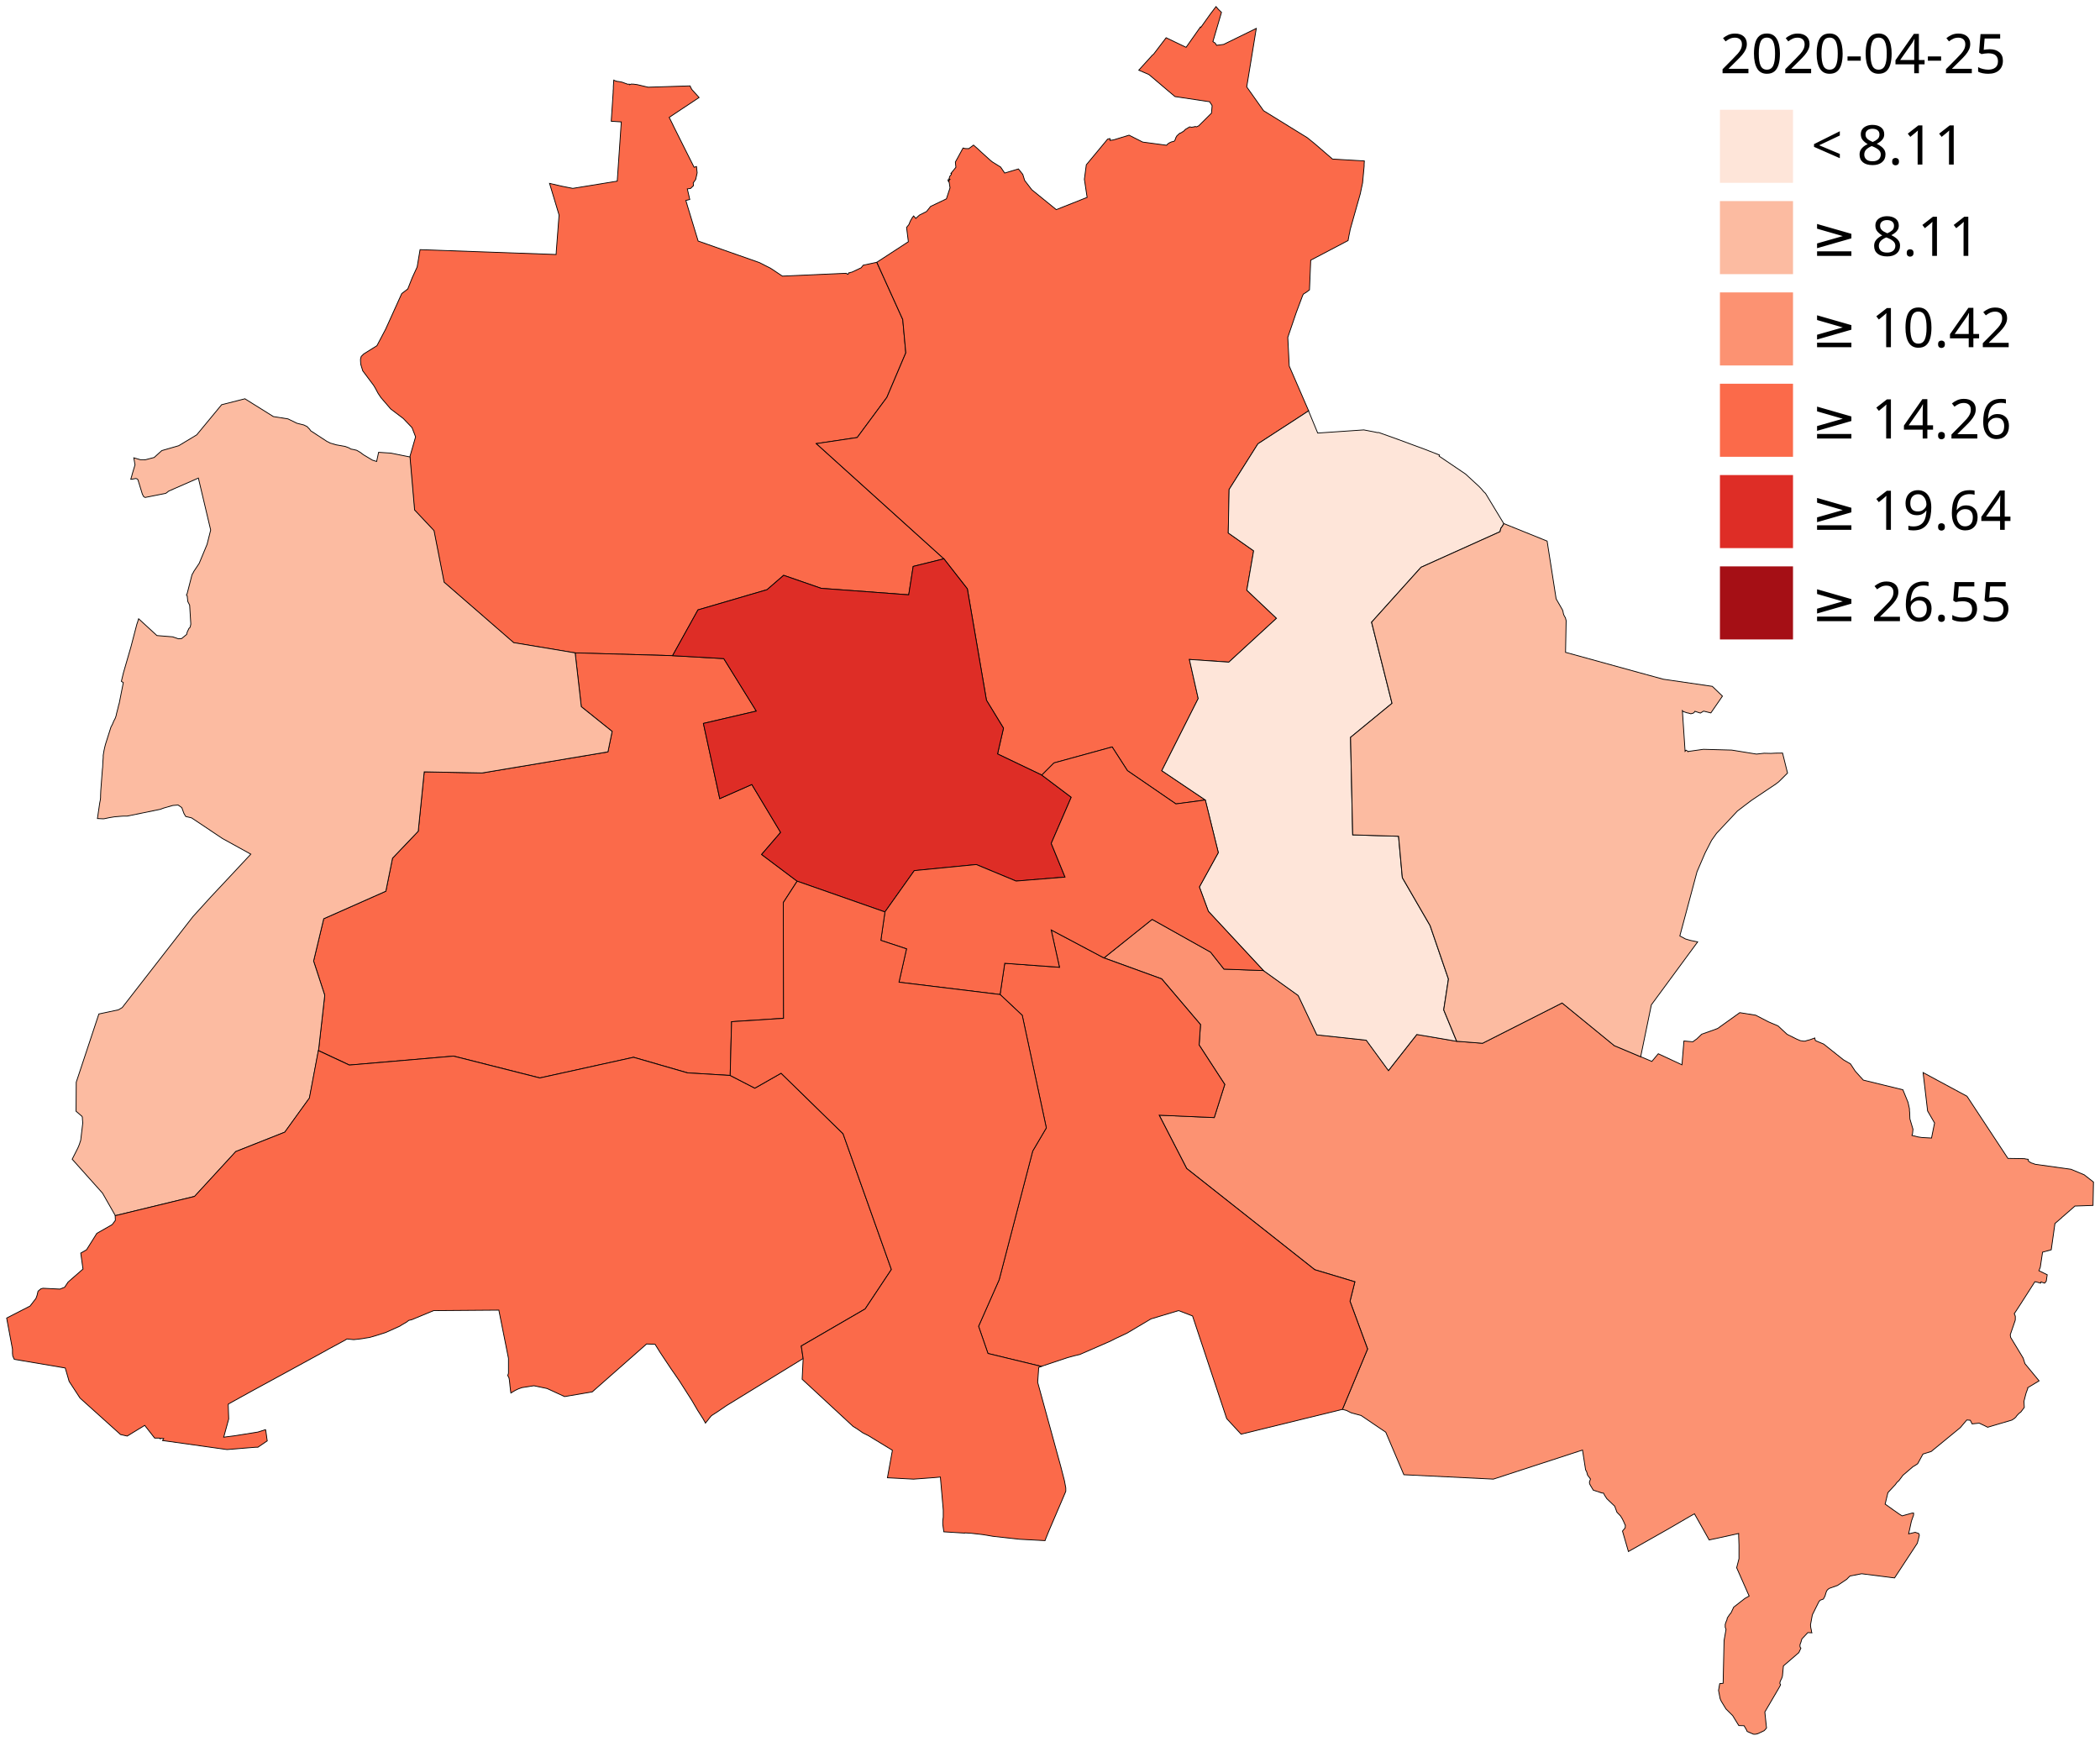
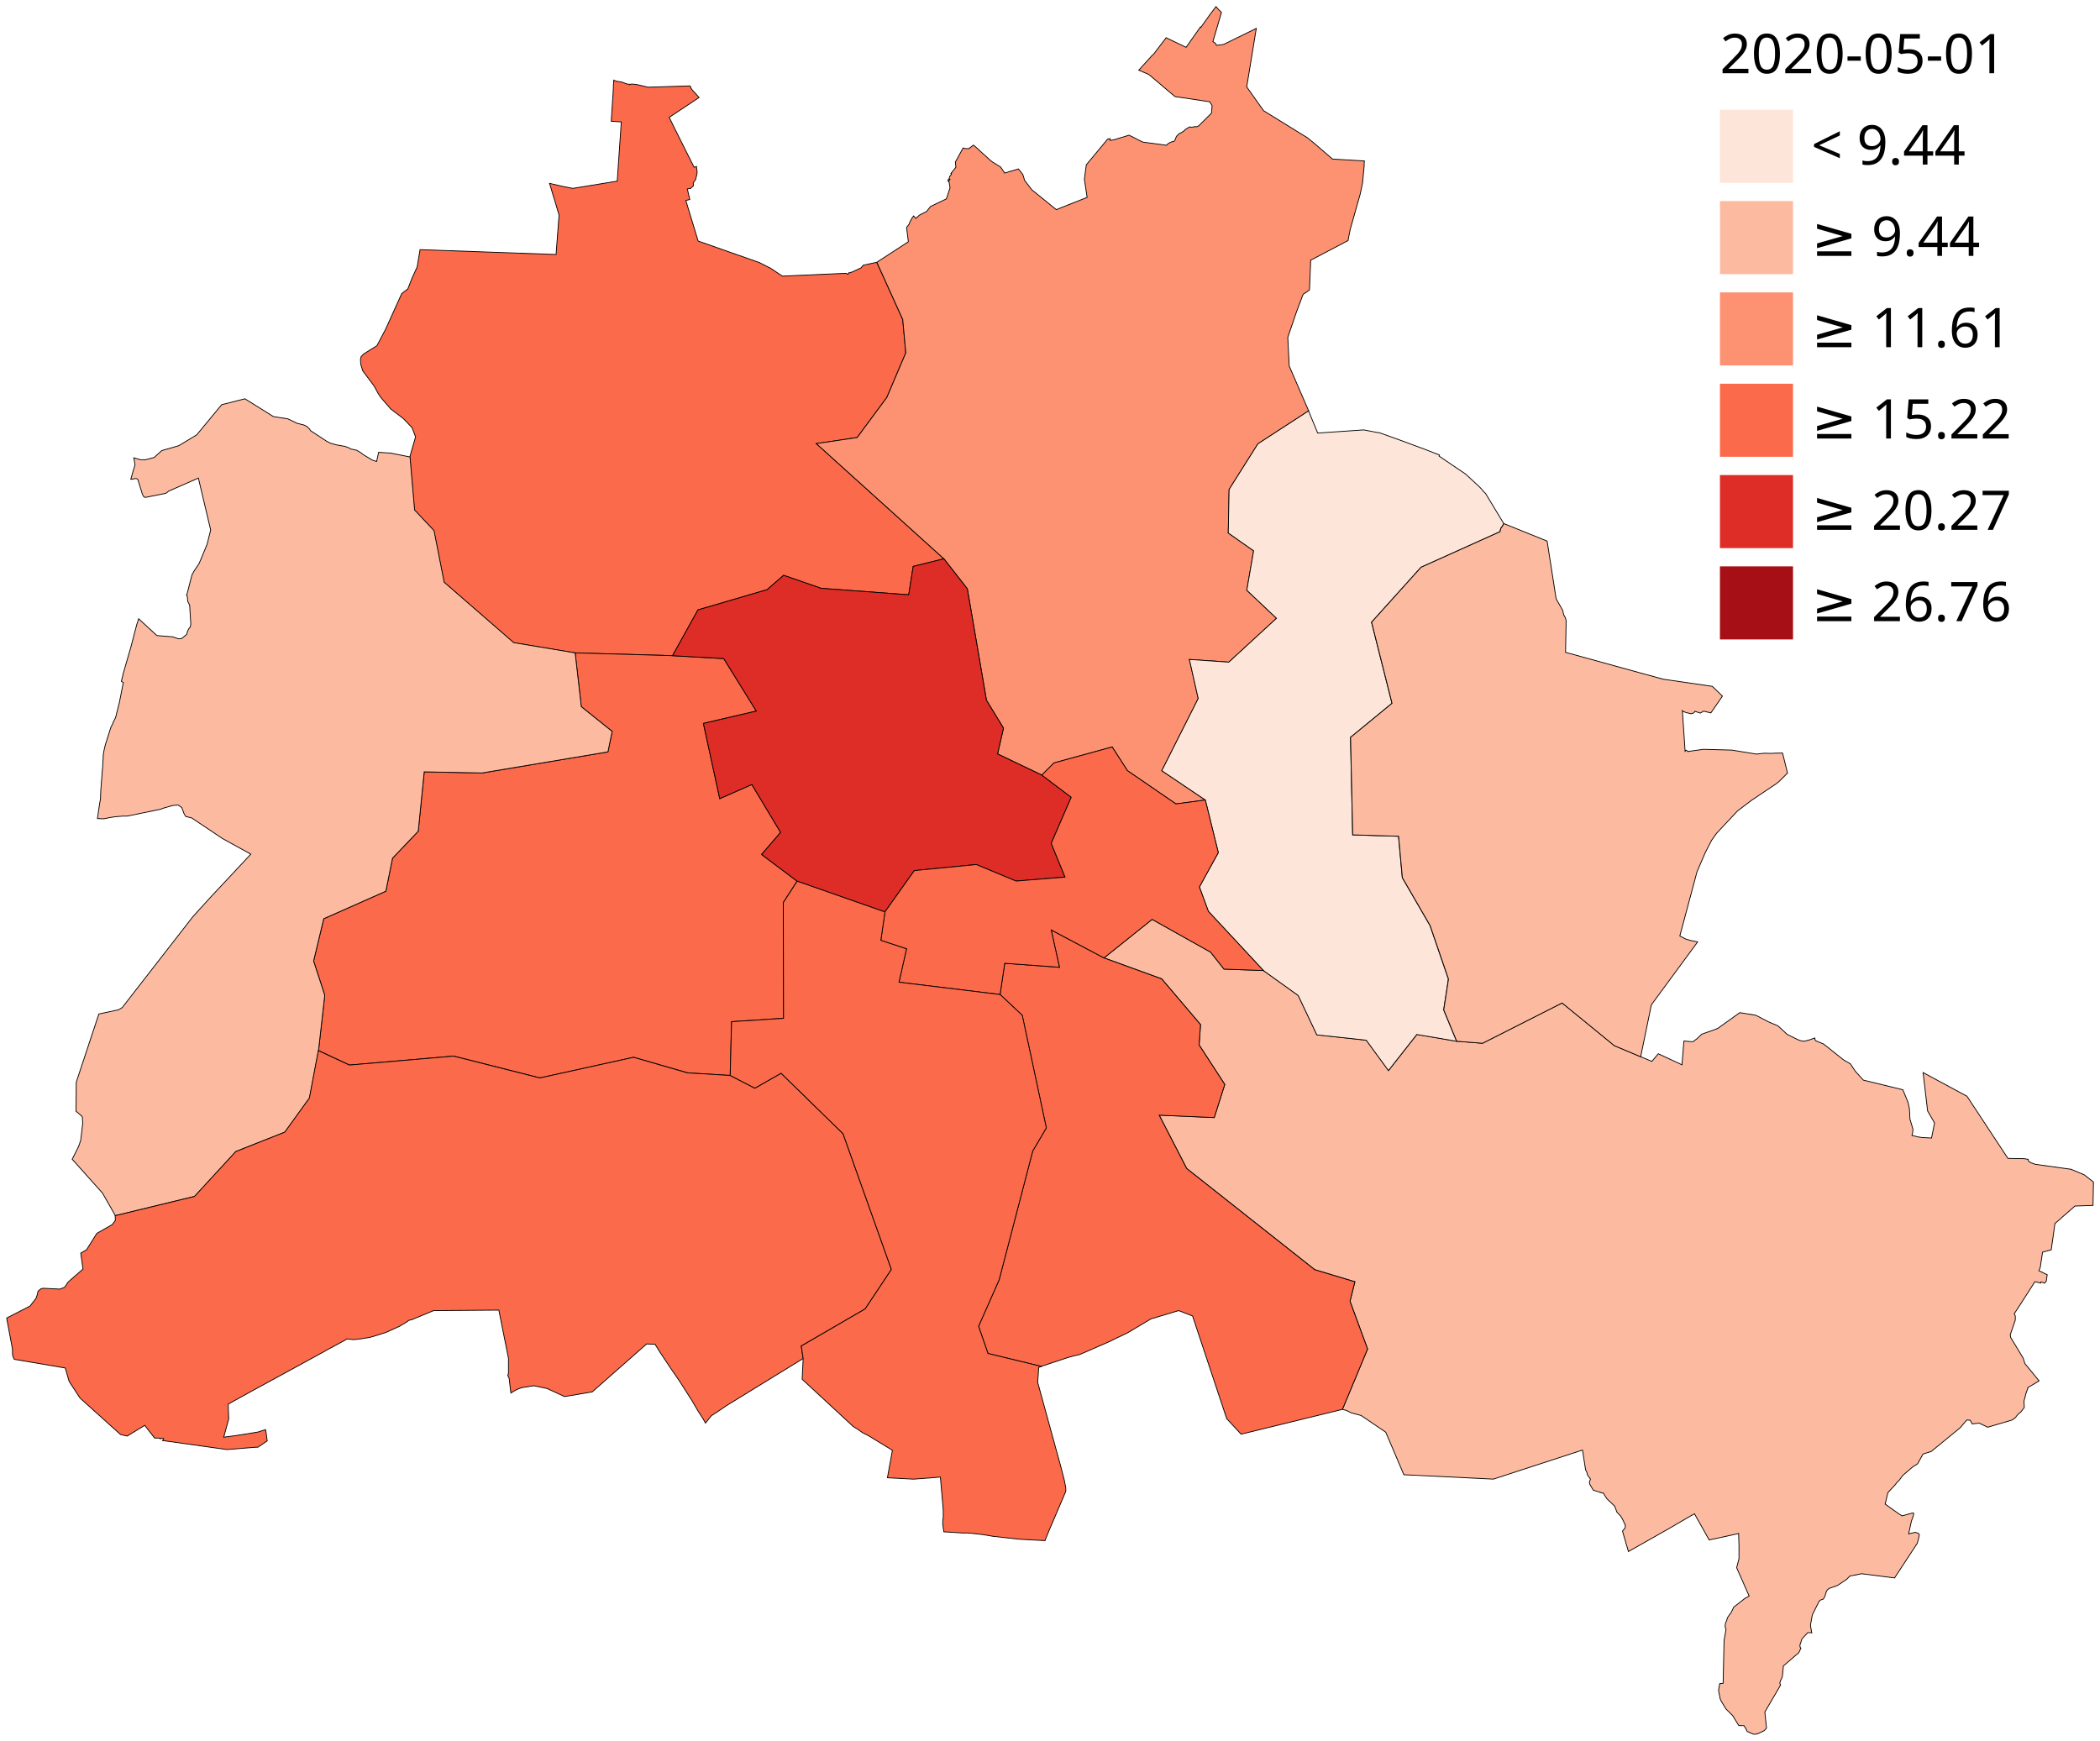
<svg xmlns="http://www.w3.org/2000/svg" id="svg444" height="1081" width="1303.757" version="1.1">
  <g transform="matrix(1.13416 0 0 1.13416 1045.116 -805.149)" id="g1003">
    <g id="g979">
      <path id="path2" d="m 20,820 h 40 v 40 H 20 Z" fill="#fcbba1" />
      <path id="path4" d="m 20,870 h 40 v 40 H 20 Z" fill="#fc9272" />
      <path id="path6" d="m 20,920 h 40 v 40 H 20 Z" fill="#fb6a4a" />
      <path id="path8" d="m 20,970 h 40 v 40 H 20 Z" fill="#de2d26" />
      <path id="path10" d="m 20,770 h 40 v 40 H 20 Z" fill="#fee5d9" />
      <path id="path12" d="m 20,1020 h 40 v 40 H 20 Z" fill="#a50f15" />
    </g>
    <g font-size="30" id="g971" font-family="Verdana" fill="#000">
      <text xml:space="preserve" x="70" y="1050" id="text907">
-         <tspan id="tspan905" x="70" y="1050">≥ 26.55</tspan>
+         <tspan id="tspan905" x="70" y="1050">≥ 26.76</tspan>
      </text>
      <text id="text921" y="1000" x="70" xml:space="preserve">
-         <tspan y="1000" x="70" id="tspan919">≥ 19.64</tspan>
+         <tspan y="1000" x="70" id="tspan919">≥ 20.27</tspan>
      </text>
      <text xml:space="preserve" x="70" y="950" id="text925">
-         <tspan id="tspan923" x="70" y="950">≥ 14.26</tspan>
+         <tspan id="tspan923" x="70" y="950">≥ 15.22</tspan>
      </text>
      <text id="text929" y="900" x="70" xml:space="preserve">
-         <tspan y="900" x="70" id="tspan927">≥ 10.42</tspan>
+         <tspan y="900" x="70" id="tspan927">≥ 11.61</tspan>
      </text>
      <text xml:space="preserve" x="70" y="850" id="text933">
-         <tspan id="tspan931" x="70" y="850">≥ 8.11</tspan>
+         <tspan id="tspan931" x="70" y="850">≥ 9.44</tspan>
      </text>
      <text id="text937" y="800" x="70" xml:space="preserve">
-         <tspan y="800" x="70" id="tspan935">&lt; 8.11</tspan>
+         <tspan y="800" x="70" id="tspan935">&lt; 9.44</tspan>
      </text>
      <text xml:space="preserve" x="20" y="750" id="text941">
-         <tspan id="tspan939" x="20" y="750">2020-04-25</tspan>
+         <tspan id="tspan939" x="20" y="750">2020-05-01</tspan>
      </text>
    </g>
  </g>
  <g transform="translate(-14011.847 -7848.19) scale(12.36753)" id="g1269" stroke="#000" stroke-width=".04">
    <path style="fill:#fb6a4a" d="m 1176.969,647.749 1.301,2.872 0.154,1.675 -0.95,2.236 -1.49,2.016 -2.052,0.306 6.404,5.783 -1.539,0.381 -0.225,1.427 -4.399,-0.327 -1.879,-0.652 -0.833,0.721 -3.468,1.015 -1.276,2.299 -4.891,-0.139 -3.096,-0.513 -3.491,-3.034 -0.509,-2.591 -0.975,-1.035 -0.23,-2.663 0.291,-1.012 -0.178,-0.463 -0.438,-0.457 -0.603,-0.458 -0.029,-0.022 -0.487,-0.565 -0.144,-0.214 -0.145,-0.27 -0.083,-0.138 -0.546,-0.73 -0.098,-0.321 -0.013,-0.172 v -0.101 l 0.036,-0.128 0.124,-0.123 0.664,-0.416 0.203,-0.386 0.228,-0.432 0.029,-0.063 0.785,-1.735 0.304,-0.232 0.222,-0.564 0.248,-0.54 0.146,-0.87 6.827,0.244 0.01,-0.116 v -0.03 l 0.029,-0.376 0.049,-0.634 0.063,-0.826 -0.478,-1.589 0.641,0.147 0.045,0.009 0.48,0.095 2.232,-0.363 0.204,-2.974 -0.505,-0.033 0.037,-0.571 0.01,-0.133 0.039,-0.6 0.01,-0.143 v -0.017 -0.056 l 0.01,-0.114 v -0.037 -0.075 l 0.021,-0.32 0.085,0.04 0.089,0.025 0.069,0.006 0.04,0.007 0.01,0.002 0.127,0.025 0.09,0.033 0.011,0.004 0.075,0.028 0.01,0.002 0.091,0.034 0.033,-0.001 0.01,-3e-4 0.039,-0.002 0.013,0.03 0.01,-0.003 0.073,-0.031 0.12,0.005 0.182,0.024 0.549,0.129 2.105,-0.066 0.038,0.089 0.049,0.09 0.365,0.404 -1.501,0.998 0.134,0.268 0.055,0.11 v 0.008 l 0.525,1.051 0.33,0.656 0.013,0.027 0.031,0.06 0.127,0.253 0.036,0.071 0.032,-0.009 0.055,-0.015 0.033,-0.011 0.033,0.316 -0.073,0.328 -0.124,0.177 0.012,0.138 -0.146,0.141 -0.042,0.005 -0.023,0.003 -0.098,0.013 0.124,0.532 -0.2,0.05 0.01,0.026 0.03,0.102 0.01,0.025 0.019,0.073 0.55,1.81 3.076,1.082 0.556,0.282 0.271,0.18 0.315,0.21 0.013,0.008 3.204,-0.142 0.069,0.052 0.029,-0.009 0.01,-0.042 0.031,-0.028 v -0.003 l 0.014,-0.003 0.01,0.004 0.01,0.007 0.047,-0.025 0.06,-0.01 0.467,-0.219 0.106,-0.131 z" />
    <path style="fill:#fb6a4a" d="m 1172.97,678.823 -0.697,1.076 0.014,5.808 -2.609,0.17 -0.07,2.7 -2.135,-0.131 -2.71,-0.782 -4.702,1.037 -4.331,-1.096 -5.233,0.449 -1.555,-0.727 0.313,-2.776 -0.56,-1.718 0.509,-2.125 3.118,-1.382 0.335,-1.658 1.291,-1.353 0.301,-2.982 2.906,0.056 6.316,-1.059 0.211,-1.027 -1.548,-1.241 -0.309,-2.701 4.891,0.139 2.572,0.147 1.633,2.634 -2.656,0.62 0.821,3.776 1.61,-0.71 1.445,2.406 -0.955,1.108 z" />
-     <path style="fill:#fc9272" d="m 1200.342,705.342 1.264,-3.034 -0.882,-2.395 0.244,-0.979 -2.014,-0.606 -6.429,-5.081 -1.38,-2.678 2.764,0.121 0.528,-1.664 -1.287,-1.981 0.07,-1.024 -1.95,-2.295 -2.897,-1.053 2.417,-1.935 2.934,1.645 0.672,0.852 1.981,0.072 1.753,1.253 0.934,1.975 2.481,0.268 1.114,1.525 1.423,-1.812 1.999,0.341 1.297,0.101 3.994,-2.023 2.622,2.144 1.322,0.557 0.56,0.235 0.322,-0.384 1.189,0.554 0.099,-1.195 0.119,0.011 0.112,0.011 0.214,0.018 0.037,-0.027 0.161,-0.117 0.251,-0.238 0.574,-0.202 0.227,-0.086 1.108,-0.792 0.798,0.127 0.63,0.327 0.17,0.074 0.19,0.079 0.132,0.057 0.455,0.423 0.492,0.245 0.18,0.075 0.182,0.025 0.082,-0.009 0.046,-0.021 0.172,-0.045 0.144,-0.052 0.059,-0.021 0.035,-0.013 0.019,0.111 0.032,0.03 0.396,0.166 0.992,0.79 0.35,0.203 0.238,0.362 0.233,0.261 0.176,0.192 1.985,0.485 0.258,0.631 0.071,0.322 v 0.041 l 7e-4,0.009 9e-4,0.013 v 0.037 l 0.01,0.087 0.012,0.324 0.154,0.519 -0.022,0.222 -9e-4,0.002 -0.019,0.06 -0.01,0.021 v 0.008 l 0.107,0.02 0.189,0.05 0.198,0.031 0.489,0.027 0.153,-0.756 -0.35,-0.604 -0.226,-1.927 2.203,1.188 2.056,3.122 0.826,0.012 0.072,0.017 0.01,0.002 0.087,0.011 0.022,0.003 0.01,0.091 0.136,0.088 0.017,0.005 0.056,0.017 0.034,0.01 0.094,0.038 1.801,0.251 0.664,0.278 0.464,0.363 -0.022,1.174 -0.025,-10e-5 -0.089,0.004 -0.334,0.012 -0.01,8e-4 -0.049,10e-4 -0.203,0.007 -0.057,0.002 -0.103,0.004 -0.037,10e-4 v 3e-4 l -0.507,0.443 -0.14,0.119 -0.01,0.009 v 0.005 l -0.017,0.016 -3e-4,3e-4 -0.33,0.284 -0.186,1.32 -0.436,0.119 -0.029,0.191 -0.02,0.133 -0.065,0.434 -0.068,0.172 0.416,0.204 -0.043,0.282 -0.01,0.051 -0.08,0.089 -0.034,-0.012 -0.085,-0.03 -0.061,-0.021 -0.02,0.062 -0.222,-0.062 -0.034,-0.002 -0.031,-0.006 -0.05,0.078 -0.544,0.85 -0.08,0.125 -0.29,0.445 -0.04,0.061 -0.017,0.026 -0.013,0.015 0.042,0.099 0.011,0.045 v 0.023 0.047 l -8e-4,0.023 v 0.023 0.046 l -0.01,0.046 -0.243,0.708 0.017,0.13 0.63,1.042 0.089,0.28 0.711,0.864 -0.576,0.347 0.01,0.032 -0.081,0.216 -0.023,0.081 -0.047,0.18 -0.013,0.052 -0.03,0.117 0.017,0.31 -0.173,0.229 -0.103,0.078 -0.109,0.119 -0.036,0.054 -0.07,0.068 -0.133,0.087 -1.216,0.359 -0.15,-0.077 -0.048,-0.022 -0.077,-0.036 -0.068,-0.032 -0.01,-0.005 -0.019,-0.009 -0.051,-0.024 -0.357,0.037 -0.092,-0.183 -0.174,-0.014 -0.324,0.382 -1.461,1.199 -0.415,0.13 -0.265,0.485 -0.141,0.095 -0.046,0.028 -0.041,0.018 -0.514,0.441 -0.197,0.263 -0.108,0.099 -0.075,0.106 -0.09,0.096 -0.283,0.305 -0.139,0.576 0.426,0.305 0.143,0.099 0.144,0.102 0.14,0.085 0.495,-0.137 0.013,-6e-4 0.047,-0.002 0.02,-0.001 v 0.097 l -0.11,0.311 -0.099,0.455 -0.014,0.056 -0.013,0.057 v 0.021 0.015 l -0.01,0.032 0.327,-0.077 0.174,0.059 0.034,0.081 -0.05,0.216 -0.054,0.196 -1.141,1.738 -1.651,-0.21 -0.587,0.115 -0.088,0.086 -0.041,0.042 -0.027,0.031 -0.47,0.315 -0.407,0.144 -0.049,0.033 -0.051,0.045 -0.041,0.061 -0.037,0.103 -0.041,0.142 -0.081,0.152 -0.059,0.023 -0.01,-9e-4 -0.017,0.01 -0.027,0.01 -0.042,0.014 -0.067,0.068 -0.334,0.672 -0.093,0.505 0.015,0.14 0.027,0.121 0.01,0.079 0.019,0.055 -0.203,-0.01 -0.298,0.316 -0.047,0.157 -0.015,0.043 -0.026,0.066 -0.01,0.041 v 0.068 l 0.01,0.042 0.037,0.05 -0.104,0.223 -0.774,0.667 -0.049,0.513 -0.034,0.103 -0.059,0.121 -0.027,0.068 -0.01,0.078 0.035,0.049 -0.01,0.043 -0.084,0.153 -0.693,1.184 v 0.012 l 0.021,0.204 0.062,0.589 -0.046,0.057 -0.071,0.077 -0.329,0.156 -0.022,-0.003 -0.045,0.02 -0.107,0.007 -0.047,-0.007 -0.303,-0.132 -0.025,-0.055 -0.018,-0.039 -0.115,-0.196 -0.263,-0.007 -0.05,-0.081 -0.168,-0.272 -0.071,-0.116 -0.018,-0.03 -0.338,-0.336 -0.059,-0.097 -0.181,-0.297 -0.054,-0.128 -0.079,-0.408 0.06,-0.341 0.171,-0.018 0.047,-2.145 0.098,-0.56 -0.04,-0.105 v -0.147 l 0.043,-0.131 0.044,-0.102 0.016,-0.087 0.122,-0.183 0.059,-0.062 0.14,-0.294 v -0.004 l 0.563,-0.439 0.214,-0.12 -0.627,-1.421 0.117,-0.455 v -0.643 -0.039 l -0.016,-0.455 v -0.054 -0.032 l 2e-4,-0.012 v -0.03 l -0.298,0.067 -0.764,0.167 -0.113,0.026 -0.025,0.003 -0.066,0.014 -0.045,0.01 -0.011,0.002 -0.033,0.007 -0.127,0.028 -0.219,-0.393 -0.158,-0.28 -0.152,-0.269 -0.036,-0.064 -0.173,-0.307 -0.07,0.04 -0.12,0.068 -0.104,0.059 -0.978,0.571 -2.043,1.157 -0.297,-1.026 0.035,-0.043 0.099,-0.12 0.011,-0.131 -0.01,-0.006 -0.064,-0.15 -0.081,-0.167 -0.09,-0.146 -0.179,-0.185 -0.112,-0.302 -0.397,-0.379 -0.116,-0.179 -0.032,-0.069 -0.023,-0.032 -0.019,-0.005 -0.044,0.005 -0.448,-0.149 -0.037,-0.065 -0.031,-0.052 -0.054,-0.089 -0.059,-0.108 -0.01,-0.089 0.054,-0.155 -0.146,-0.195 -0.01,-0.037 -0.032,-0.12 -0.058,-0.111 -0.154,-0.99 -4.474,1.459 -4.494,-0.22 -0.909,-2.135 -1.238,-0.84 -0.497,-0.134 -0.119,-0.059 -0.037,-0.019 -0.037,-0.019 -0.04,-0.021 z" />
-     <path style="fill:#fb6a4a" d="m 1185.252,673.496 -2.221,-1.062 0.298,-1.295 -0.855,-1.401 -0.96,-5.594 -1.177,-1.508 -6.404,-5.783 2.052,-0.306 1.49,-2.016 0.95,-2.236 -0.154,-1.675 -1.301,-2.872 1.583,-1.031 -0.09,-0.718 0.116,-0.143 0.077,-0.185 0.056,-0.098 0.033,-0.057 0.072,-0.094 0.078,0.089 0.03,0.035 0.184,-0.166 0.358,-0.181 0.201,-0.254 0.795,-0.381 0.181,-0.552 -0.04,-0.265 -0.01,-0.033 -0.013,-0.004 -0.011,-0.003 v -0.005 l 0.014,-0.02 0.01,-0.024 -0.011,-0.003 -0.046,-0.007 0.02,-0.051 0.045,0.015 0.012,0.004 0.031,-0.031 -0.053,-0.027 0.019,-0.046 0.011,-0.065 0.084,-0.104 0.013,-0.051 -0.01,-0.002 -0.019,-0.003 0.249,-0.308 -0.026,-0.262 0.386,-0.707 0.058,0.016 0.043,0.013 0.186,0.004 0.238,-0.178 0.22,0.193 0.164,0.154 0.111,0.101 0.341,0.308 0.102,0.084 0.423,0.263 0.203,0.3 0.691,-0.206 0.02,0.025 0.01,0.013 0.031,0.039 0.143,0.18 0.01,0.005 0.099,0.317 0.359,0.467 1.227,0.997 1.549,-0.615 -0.056,-0.365 -0.056,-0.377 -0.01,-0.058 -0.016,-0.11 0.097,-0.726 1.068,-1.287 0.114,-0.031 0.016,0.014 -0.01,0.079 0.182,-0.026 0.775,-0.236 0.685,0.346 1.199,0.16 0.02,-0.022 0.012,-0.013 0.021,-0.024 0.053,-0.042 0.06,-0.032 0.078,-0.035 0.13,-0.03 0.045,-0.054 0.055,-0.146 0.046,-0.077 0.127,-0.117 0.023,-0.013 0.01,-0.002 0.01,-10e-4 0.01,-6e-4 0.035,-0.027 0.024,-0.003 0.034,-0.034 0.046,-0.013 0.042,-0.046 0.034,-0.031 0.032,-0.035 0.212,-0.125 0.091,0.017 0.055,-0.004 0.048,-0.014 0.028,0.006 0.043,-0.025 0.079,0.018 0.11,-0.051 0.642,-0.638 0.031,-0.367 -0.022,-0.05 -0.07,-0.098 -0.026,-0.054 -0.366,-0.055 -1.045,-0.156 -0.334,-0.05 -0.296,-0.249 -0.094,-0.079 -0.045,-0.038 -0.736,-0.625 -0.152,-0.123 -0.171,-0.073 -0.325,-0.139 0.012,-0.013 0.014,-0.015 0.107,-0.12 0.561,-0.618 0.045,-0.029 0.037,-0.049 0.598,-0.785 0.513,0.247 0.022,0.01 0.133,0.064 0.332,0.159 0.01,-0.01 0.315,-0.448 0.398,-0.565 0.01,0.004 0.017,0.007 v 0.002 l 0.177,-0.249 0.268,-0.377 0.308,-0.408 0.055,0.064 0.064,0.075 0.156,0.152 -0.43,1.468 0.094,0.06 0.027,0.023 0.019,0.034 0.032,0.043 0.011,0.026 0.357,-0.046 1.638,-0.804 -0.178,1.09 -0.168,1.028 -0.062,0.378 -0.033,0.199 -0.024,0.143 -0.016,0.098 0.233,0.33 0.398,0.562 0.216,0.305 2.189,1.352 0.068,0.054 0.099,0.08 0.158,0.128 0.075,0.062 0.871,0.752 1.598,0.094 -0.01,0.167 v 0.03 0.061 l -0.079,0.847 -0.022,0.105 -0.01,0.045 -0.01,0.045 -0.072,0.347 -0.514,1.819 v 0.014 l -0.025,0.134 -0.01,0.042 -0.01,0.042 -0.055,0.3 -1.875,0.985 -0.062,1.492 -0.033,0.024 -0.082,0.062 -0.017,0.014 -0.172,0.11 -0.039,0.069 -0.323,0.864 -0.423,1.242 0.073,1.441 0.211,0.486 0.298,0.688 0.011,0.026 0.435,1.002 0.017,0.044 -0.014,0.009 -0.014,0.01 -0.498,0.327 -2.016,1.309 -1.447,2.292 -0.043,2.186 1.274,0.896 -0.343,1.978 1.491,1.41 -2.393,2.201 -1.98,-0.135 0.443,1.962 -1.828,3.624 2.184,1.47 -1.476,0.198 -2.434,-1.67 -0.767,-1.19 -2.922,0.802 z" />
+     <path style="fill:#fcbba1" d="m 1200.342,705.342 1.264,-3.034 -0.882,-2.395 0.244,-0.979 -2.014,-0.606 -6.429,-5.081 -1.38,-2.678 2.764,0.121 0.528,-1.664 -1.287,-1.981 0.07,-1.024 -1.95,-2.295 -2.897,-1.053 2.417,-1.935 2.934,1.645 0.672,0.852 1.981,0.072 1.753,1.253 0.934,1.975 2.481,0.268 1.114,1.525 1.423,-1.812 1.999,0.341 1.297,0.101 3.994,-2.023 2.622,2.144 1.322,0.557 0.56,0.235 0.322,-0.384 1.189,0.554 0.099,-1.195 0.119,0.011 0.112,0.011 0.214,0.018 0.037,-0.027 0.161,-0.117 0.251,-0.238 0.574,-0.202 0.227,-0.086 1.108,-0.792 0.798,0.127 0.63,0.327 0.17,0.074 0.19,0.079 0.132,0.057 0.455,0.423 0.492,0.245 0.18,0.075 0.182,0.025 0.082,-0.009 0.046,-0.021 0.172,-0.045 0.144,-0.052 0.059,-0.021 0.035,-0.013 0.019,0.111 0.032,0.03 0.396,0.166 0.992,0.79 0.35,0.203 0.238,0.362 0.233,0.261 0.176,0.192 1.985,0.485 0.258,0.631 0.071,0.322 v 0.041 l 7e-4,0.009 9e-4,0.013 v 0.037 l 0.01,0.087 0.012,0.324 0.154,0.519 -0.022,0.222 -9e-4,0.002 -0.019,0.06 -0.01,0.021 v 0.008 l 0.107,0.02 0.189,0.05 0.198,0.031 0.489,0.027 0.153,-0.756 -0.35,-0.604 -0.226,-1.927 2.203,1.188 2.056,3.122 0.826,0.012 0.072,0.017 0.01,0.002 0.087,0.011 0.022,0.003 0.01,0.091 0.136,0.088 0.017,0.005 0.056,0.017 0.034,0.01 0.094,0.038 1.801,0.251 0.664,0.278 0.464,0.363 -0.022,1.174 -0.025,-10e-5 -0.089,0.004 -0.334,0.012 -0.01,8e-4 -0.049,10e-4 -0.203,0.007 -0.057,0.002 -0.103,0.004 -0.037,10e-4 v 3e-4 l -0.507,0.443 -0.14,0.119 -0.01,0.009 v 0.005 l -0.017,0.016 -3e-4,3e-4 -0.33,0.284 -0.186,1.32 -0.436,0.119 -0.029,0.191 -0.02,0.133 -0.065,0.434 -0.068,0.172 0.416,0.204 -0.043,0.282 -0.01,0.051 -0.08,0.089 -0.034,-0.012 -0.085,-0.03 -0.061,-0.021 -0.02,0.062 -0.222,-0.062 -0.034,-0.002 -0.031,-0.006 -0.05,0.078 -0.544,0.85 -0.08,0.125 -0.29,0.445 -0.04,0.061 -0.017,0.026 -0.013,0.015 0.042,0.099 0.011,0.045 v 0.023 0.047 l -8e-4,0.023 v 0.023 0.046 l -0.01,0.046 -0.243,0.708 0.017,0.13 0.63,1.042 0.089,0.28 0.711,0.864 -0.576,0.347 0.01,0.032 -0.081,0.216 -0.023,0.081 -0.047,0.18 -0.013,0.052 -0.03,0.117 0.017,0.31 -0.173,0.229 -0.103,0.078 -0.109,0.119 -0.036,0.054 -0.07,0.068 -0.133,0.087 -1.216,0.359 -0.15,-0.077 -0.048,-0.022 -0.077,-0.036 -0.068,-0.032 -0.01,-0.005 -0.019,-0.009 -0.051,-0.024 -0.357,0.037 -0.092,-0.183 -0.174,-0.014 -0.324,0.382 -1.461,1.199 -0.415,0.13 -0.265,0.485 -0.141,0.095 -0.046,0.028 -0.041,0.018 -0.514,0.441 -0.197,0.263 -0.108,0.099 -0.075,0.106 -0.09,0.096 -0.283,0.305 -0.139,0.576 0.426,0.305 0.143,0.099 0.144,0.102 0.14,0.085 0.495,-0.137 0.013,-6e-4 0.047,-0.002 0.02,-0.001 v 0.097 l -0.11,0.311 -0.099,0.455 -0.014,0.056 -0.013,0.057 v 0.021 0.015 l -0.01,0.032 0.327,-0.077 0.174,0.059 0.034,0.081 -0.05,0.216 -0.054,0.196 -1.141,1.738 -1.651,-0.21 -0.587,0.115 -0.088,0.086 -0.041,0.042 -0.027,0.031 -0.47,0.315 -0.407,0.144 -0.049,0.033 -0.051,0.045 -0.041,0.061 -0.037,0.103 -0.041,0.142 -0.081,0.152 -0.059,0.023 -0.01,-9e-4 -0.017,0.01 -0.027,0.01 -0.042,0.014 -0.067,0.068 -0.334,0.672 -0.093,0.505 0.015,0.14 0.027,0.121 0.01,0.079 0.019,0.055 -0.203,-0.01 -0.298,0.316 -0.047,0.157 -0.015,0.043 -0.026,0.066 -0.01,0.041 v 0.068 l 0.01,0.042 0.037,0.05 -0.104,0.223 -0.774,0.667 -0.049,0.513 -0.034,0.103 -0.059,0.121 -0.027,0.068 -0.01,0.078 0.035,0.049 -0.01,0.043 -0.084,0.153 -0.693,1.184 v 0.012 l 0.021,0.204 0.062,0.589 -0.046,0.057 -0.071,0.077 -0.329,0.156 -0.022,-0.003 -0.045,0.02 -0.107,0.007 -0.047,-0.007 -0.303,-0.132 -0.025,-0.055 -0.018,-0.039 -0.115,-0.196 -0.263,-0.007 -0.05,-0.081 -0.168,-0.272 -0.071,-0.116 -0.018,-0.03 -0.338,-0.336 -0.059,-0.097 -0.181,-0.297 -0.054,-0.128 -0.079,-0.408 0.06,-0.341 0.171,-0.018 0.047,-2.145 0.098,-0.56 -0.04,-0.105 v -0.147 l 0.043,-0.131 0.044,-0.102 0.016,-0.087 0.122,-0.183 0.059,-0.062 0.14,-0.294 v -0.004 l 0.563,-0.439 0.214,-0.12 -0.627,-1.421 0.117,-0.455 v -0.643 -0.039 l -0.016,-0.455 v -0.054 -0.032 l 2e-4,-0.012 v -0.03 l -0.298,0.067 -0.764,0.167 -0.113,0.026 -0.025,0.003 -0.066,0.014 -0.045,0.01 -0.011,0.002 -0.033,0.007 -0.127,0.028 -0.219,-0.393 -0.158,-0.28 -0.152,-0.269 -0.036,-0.064 -0.173,-0.307 -0.07,0.04 -0.12,0.068 -0.104,0.059 -0.978,0.571 -2.043,1.157 -0.297,-1.026 0.035,-0.043 0.099,-0.12 0.011,-0.131 -0.01,-0.006 -0.064,-0.15 -0.081,-0.167 -0.09,-0.146 -0.179,-0.185 -0.112,-0.302 -0.397,-0.379 -0.116,-0.179 -0.032,-0.069 -0.023,-0.032 -0.019,-0.005 -0.044,0.005 -0.448,-0.149 -0.037,-0.065 -0.031,-0.052 -0.054,-0.089 -0.059,-0.108 -0.01,-0.089 0.054,-0.155 -0.146,-0.195 -0.01,-0.037 -0.032,-0.12 -0.058,-0.111 -0.154,-0.99 -4.474,1.459 -4.494,-0.22 -0.909,-2.135 -1.238,-0.84 -0.497,-0.134 -0.119,-0.059 -0.037,-0.019 -0.037,-0.019 -0.04,-0.021 z" />
+     <path style="fill:#fc9272" d="m 1185.252,673.496 -2.221,-1.062 0.298,-1.295 -0.855,-1.401 -0.96,-5.594 -1.177,-1.508 -6.404,-5.783 2.052,-0.306 1.49,-2.016 0.95,-2.236 -0.154,-1.675 -1.301,-2.872 1.583,-1.031 -0.09,-0.718 0.116,-0.143 0.077,-0.185 0.056,-0.098 0.033,-0.057 0.072,-0.094 0.078,0.089 0.03,0.035 0.184,-0.166 0.358,-0.181 0.201,-0.254 0.795,-0.381 0.181,-0.552 -0.04,-0.265 -0.01,-0.033 -0.013,-0.004 -0.011,-0.003 v -0.005 l 0.014,-0.02 0.01,-0.024 -0.011,-0.003 -0.046,-0.007 0.02,-0.051 0.045,0.015 0.012,0.004 0.031,-0.031 -0.053,-0.027 0.019,-0.046 0.011,-0.065 0.084,-0.104 0.013,-0.051 -0.01,-0.002 -0.019,-0.003 0.249,-0.308 -0.026,-0.262 0.386,-0.707 0.058,0.016 0.043,0.013 0.186,0.004 0.238,-0.178 0.22,0.193 0.164,0.154 0.111,0.101 0.341,0.308 0.102,0.084 0.423,0.263 0.203,0.3 0.691,-0.206 0.02,0.025 0.01,0.013 0.031,0.039 0.143,0.18 0.01,0.005 0.099,0.317 0.359,0.467 1.227,0.997 1.549,-0.615 -0.056,-0.365 -0.056,-0.377 -0.01,-0.058 -0.016,-0.11 0.097,-0.726 1.068,-1.287 0.114,-0.031 0.016,0.014 -0.01,0.079 0.182,-0.026 0.775,-0.236 0.685,0.346 1.199,0.16 0.02,-0.022 0.012,-0.013 0.021,-0.024 0.053,-0.042 0.06,-0.032 0.078,-0.035 0.13,-0.03 0.045,-0.054 0.055,-0.146 0.046,-0.077 0.127,-0.117 0.023,-0.013 0.01,-0.002 0.01,-10e-4 0.01,-6e-4 0.035,-0.027 0.024,-0.003 0.034,-0.034 0.046,-0.013 0.042,-0.046 0.034,-0.031 0.032,-0.035 0.212,-0.125 0.091,0.017 0.055,-0.004 0.048,-0.014 0.028,0.006 0.043,-0.025 0.079,0.018 0.11,-0.051 0.642,-0.638 0.031,-0.367 -0.022,-0.05 -0.07,-0.098 -0.026,-0.054 -0.366,-0.055 -1.045,-0.156 -0.334,-0.05 -0.296,-0.249 -0.094,-0.079 -0.045,-0.038 -0.736,-0.625 -0.152,-0.123 -0.171,-0.073 -0.325,-0.139 0.012,-0.013 0.014,-0.015 0.107,-0.12 0.561,-0.618 0.045,-0.029 0.037,-0.049 0.598,-0.785 0.513,0.247 0.022,0.01 0.133,0.064 0.332,0.159 0.01,-0.01 0.315,-0.448 0.398,-0.565 0.01,0.004 0.017,0.007 v 0.002 l 0.177,-0.249 0.268,-0.377 0.308,-0.408 0.055,0.064 0.064,0.075 0.156,0.152 -0.43,1.468 0.094,0.06 0.027,0.023 0.019,0.034 0.032,0.043 0.011,0.026 0.357,-0.046 1.638,-0.804 -0.178,1.09 -0.168,1.028 -0.062,0.378 -0.033,0.199 -0.024,0.143 -0.016,0.098 0.233,0.33 0.398,0.562 0.216,0.305 2.189,1.352 0.068,0.054 0.099,0.08 0.158,0.128 0.075,0.062 0.871,0.752 1.598,0.094 -0.01,0.167 v 0.03 0.061 l -0.079,0.847 -0.022,0.105 -0.01,0.045 -0.01,0.045 -0.072,0.347 -0.514,1.819 v 0.014 l -0.025,0.134 -0.01,0.042 -0.01,0.042 -0.055,0.3 -1.875,0.985 -0.062,1.492 -0.033,0.024 -0.082,0.062 -0.017,0.014 -0.172,0.11 -0.039,0.069 -0.323,0.864 -0.423,1.242 0.073,1.441 0.211,0.486 0.298,0.688 0.011,0.026 0.435,1.002 0.017,0.044 -0.014,0.009 -0.014,0.01 -0.498,0.327 -2.016,1.309 -1.447,2.292 -0.043,2.186 1.274,0.896 -0.343,1.978 1.491,1.41 -2.393,2.201 -1.98,-0.135 0.443,1.962 -1.828,3.624 2.184,1.47 -1.476,0.198 -2.434,-1.67 -0.767,-1.19 -2.922,0.802 z" />
    <path style="fill:#fb6a4a" d="m 1200.342,705.342 -5.088,1.246 -0.721,-0.782 -1.714,-5.154 -0.701,-0.269 -1.389,0.418 -1.196,0.712 -0.165,0.078 -0.434,0.203 -0.025,0.015 -0.237,0.119 -0.15,0.065 -1.361,0.593 -0.251,0.059 -0.178,0.048 -0.195,0.053 -1.312,0.439 -2.678,-0.649 -0.472,-1.365 1.034,-2.338 1.684,-6.462 0.683,-1.161 -1.208,-5.651 -1.112,-1.046 0.234,-1.568 2.748,0.2 -0.417,-1.875 2.651,1.406 2.897,1.053 1.95,2.295 -0.07,1.024 1.287,1.981 -0.528,1.664 -2.764,-0.121 1.38,2.678 6.429,5.081 2.014,0.606 -0.244,0.979 0.882,2.395 z" />
    <path style="fill:#fee5d9" d="m 1196.376,683.31 -2.764,-2.973 -0.451,-1.224 0.95,-1.725 -0.652,-2.642 -2.184,-1.47 1.828,-3.624 -0.443,-1.962 1.98,0.135 2.393,-2.201 -1.491,-1.41 0.343,-1.978 -1.274,-0.896 0.043,-2.186 1.447,-2.292 2.016,-1.309 0.498,-0.327 0.014,-0.01 0.014,-0.009 v 0.005 l 0.154,0.373 0.028,0.069 0.277,0.669 2.314,-0.158 0.359,0.069 0.16,0.03 0.156,0.034 0.08,-9e-4 0.993,0.356 0.701,0.259 0.16,0.059 0.039,0.014 0.156,0.057 0.039,0.014 0.039,0.014 0.063,0.023 0.856,0.334 -0.022,0.054 1.33,0.901 0.675,0.622 0.031,0.032 0.062,0.065 0.029,0.03 0.116,0.14 0.088,0.082 0.917,1.517 -0.038,0.068 -0.03,0.054 -0.082,0.11 -0.045,0.176 -3.962,1.784 -2.483,2.759 1.026,4.071 -2.082,1.71 0.108,4.896 2.302,0.07 0.19,2.079 1.393,2.406 0.922,2.685 -0.238,1.546 0.65,1.577 -1.999,-0.341 -1.423,1.812 -1.114,-1.525 -2.481,-0.268 -0.934,-1.975 z" />
    <path style="fill:#fcbba1" d="m 1215.314,687.639 -1.322,-0.557 -2.622,-2.144 -3.994,2.023 -1.297,-0.101 -0.65,-1.577 0.238,-1.546 -0.922,-2.685 -1.393,-2.406 -0.19,-2.079 -2.302,-0.07 -0.108,-4.896 2.082,-1.71 -1.026,-4.071 2.483,-2.759 3.962,-1.784 0.045,-0.176 0.082,-0.11 0.03,-0.054 0.038,-0.068 2.17,0.878 0.453,2.901 0.321,0.559 0.023,0.072 0.01,0.062 0.014,0.059 0.019,0.06 3e-4,5e-4 0.066,0.12 0.01,0.01 0.039,0.151 -0.03,1.591 3.635,1.002 1.273,0.348 2.459,0.358 0.509,0.491 -0.581,0.843 -0.366,-0.09 -0.161,0.098 -0.16,-0.051 -0.089,-0.028 -0.022,-0.012 -0.041,0.057 -2e-4,2e-4 -0.032,0.031 -0.134,0.039 -0.072,-0.022 -0.023,-0.005 -0.035,-0.012 -0.061,-0.008 -0.186,-0.066 -0.048,-0.046 0.136,2.042 0.02,-0.023 0.019,-0.022 0.01,-0.011 0.063,0.039 0.049,0.03 v 0.002 l 0.01,-0.01 0.75,-0.105 1.422,0.039 1.24,0.201 0.384,-0.043 0.336,0.008 0.238,-0.012 0.053,-4e-4 0.089,-0.001 0.071,-9e-4 0.139,-0.002 v 0 l 0.249,1.003 v 10e-4 l -0.054,0.055 -0.064,0.062 -0.147,0.147 -0.035,0.035 -0.033,0.033 -0.056,0.055 -0.058,0.056 -0.136,0.104 -1.218,0.817 -0.147,0.111 -0.111,0.084 -0.074,0.056 -0.105,0.08 -0.028,0.022 -0.247,0.188 -1.047,1.117 -0.251,0.353 -0.321,0.624 -0.411,0.954 -0.863,3.225 0.288,0.153 0.251,0.073 0.291,0.059 0.011,0.002 0.054,0.011 -0.174,0.237 -0.243,0.33 -0.018,0.024 -0.01,0.013 -0.014,0.019 -0.013,0.018 -0.164,0.223 -1.688,2.296 z" />
    <path style="fill:#fcbba1" d="m 1161.826,667.361 0.309,2.701 1.548,1.241 -0.211,1.027 -6.316,1.059 -2.906,-0.056 -0.301,2.982 -1.291,1.353 -0.335,1.658 -3.118,1.382 -0.509,2.125 0.56,1.718 -0.313,2.776 -0.449,2.382 -1.237,1.714 -2.459,0.973 -2.071,2.253 -3.982,0.967 -0.644,-1.13 -1.523,-1.704 0.28,-0.554 0.043,-0.097 0.047,-0.122 0.026,-0.089 0.01,-0.02 0.024,-0.081 v -0.009 l 0.101,-0.845 -0.018,-0.212 v -0.038 -0.026 l -0.01,-0.033 -0.01,-0.025 -0.299,-0.258 0.01,-1.457 1.135,-3.426 0.492,-0.104 0.49,-0.104 0.191,-0.114 0.17,-0.219 0.534,-0.688 2.847,-3.662 0.903,-0.994 0.988,-1.054 1.013,-1.085 -1.423,-0.785 -1.549,-1.036 -0.293,-0.07 -0.026,-0.041 -0.066,-0.112 -0.108,-0.293 -0.184,-0.13 -0.269,0.022 -0.46,0.132 -0.158,0.059 -0.01,0.003 -0.01,0.002 -1.636,0.335 -0.027,0.004 h -0.074 l -0.092,-10e-4 -0.096,0.005 -0.372,0.032 -0.258,0.043 -0.074,0.016 -0.02,0.004 -0.136,0.029 -0.062,0.008 -0.09,-0.004 -0.162,-0.008 -0.027,-10e-4 -0.018,-9e-4 0.115,-0.783 0.019,-0.095 0.014,-0.072 0.01,-0.112 v -0.065 -0.023 l 0.01,-0.245 0.075,-0.997 0.01,-0.113 0.01,-0.077 v -0.027 l 0.013,-0.273 0.014,-0.178 v -0.049 -0.033 -0.026 l 7e-4,-0.006 0.041,-0.249 0.029,-0.129 0.016,-0.071 0.01,-0.036 0.018,-0.071 0.273,-0.86 0.071,-0.134 0.078,-0.185 0.031,-0.055 0.04,-0.08 0.03,-0.092 0.01,-0.022 0.022,-0.111 0.01,-0.042 0.01,-0.033 0.029,-0.116 0.023,-0.086 0.027,-0.121 0.037,-0.128 0.203,-1.03 v -0.002 l -0.097,-0.062 0.107,-0.441 0.372,-1.285 0.296,-1.133 0.014,-0.045 0.01,-0.022 0.033,-0.104 0.021,-0.068 0.014,-0.044 0.918,0.843 0.79,0.064 0.289,0.099 0.158,-0.01 0.256,-0.21 0.027,-0.116 0.087,-0.185 0.052,-0.047 0.021,-0.073 0.01,-0.027 v -0.004 -0.008 -0.014 l 10e-4,-0.003 v -0.004 l 0.01,-0.025 v -0.011 l -0.058,-0.95 -0.092,-0.184 -0.028,-0.249 v -0.026 l -0.042,-0.053 0.035,-0.066 0.235,-0.914 0.029,-0.076 v -0.002 l 0.011,-0.018 0.01,-0.01 0.016,-0.027 0.014,-0.024 0.019,-0.045 0.271,-0.406 0.396,-0.954 0.181,-0.721 -0.617,-2.607 -1.188,0.521 -0.311,0.139 -0.066,0.056 -0.074,0.051 -1.027,0.204 -0.021,-0.003 -0.063,-0.044 -0.028,-0.053 -0.034,-0.063 -0.222,-0.726 -0.047,-0.04 -0.011,-0.009 -0.055,-0.012 -0.188,0.036 -0.059,0.002 0.064,-0.213 v -0.013 l 0.149,-0.497 -0.06,-0.354 0.331,0.096 0.249,0.002 0.076,-0.02 0.188,-0.049 0.178,-0.046 0.381,-0.345 0.852,-0.246 0.903,-0.545 1.248,-1.511 v -7e-4 l 0.175,-0.045 0.825,-0.21 0.144,-0.037 0.024,-0.009 1.433,0.895 0.732,0.116 0.452,0.22 0.345,0.086 0.165,0.081 0.05,0.057 0.069,0.068 0.062,0.087 0.82,0.537 0.095,0.041 0.043,0.032 0.317,0.093 0.451,0.081 0.192,0.072 0.098,0.06 0.107,0.019 0.172,0.04 0.013,0.003 0.183,0.107 0.072,0.054 v 0.003 l 0.012,0.009 0.01,0.005 0.015,0.011 0.05,0.038 0.01,0.006 0.438,0.262 0.209,0.066 0.099,-0.459 0.142,0.009 0.136,0.009 0.333,0.021 0.293,0.059 0.113,0.023 0.012,0.002 0.548,0.11 0.23,2.663 0.975,1.035 0.509,2.591 3.491,3.034 z" />
    <path style="fill:#fb6a4a" d="m 1169.609,688.577 1.237,0.638 1.318,-0.75 3.111,3.038 2.426,6.815 -1.316,1.981 -3.208,1.862 0.095,0.628 -3.817,2.346 -0.078,0.05 -0.072,0.052 -0.136,0.092 -0.138,0.094 -0.338,0.22 -0.051,0.043 -0.274,0.346 -0.011,-0.024 -0.078,-0.137 -0.033,-0.058 -0.265,-0.413 -0.296,-0.506 -0.615,-0.964 -0.286,-0.417 -0.039,-0.057 -0.01,-0.012 -0.021,-0.031 -0.031,-0.045 -0.019,-0.028 -0.018,-0.025 -0.555,-0.833 -0.254,-0.408 -0.424,-0.015 -2.729,2.406 -1.388,0.235 -0.878,-0.405 -0.663,-0.139 -0.6,0.094 -0.139,0.049 -0.038,0.014 -0.024,0.01 -0.135,0.066 -0.079,0.046 -0.139,0.086 -0.016,-0.104 -0.036,-0.305 v -0.017 l -0.023,-0.208 -0.019,-0.118 -0.035,-0.071 -0.014,-0.027 -0.015,-0.031 0.036,-0.108 v -0.033 -0.206 -0.154 -0.244 l -4e-4,-0.117 -0.483,-2.419 -3.275,0.025 -1.1,0.456 -0.149,0.035 -0.111,0.087 -0.235,0.137 -0.056,0.036 -0.047,0.03 -0.708,0.319 -0.276,0.087 v 5e-4 l -0.028,0.009 -0.1,0.031 -0.105,0.033 -0.301,0.087 v 4e-4 l -0.157,0.024 -0.117,0.018 -0.069,0.015 -0.175,0.022 -0.276,0.03 -0.176,-0.017 -0.115,-0.011 v 1e-4 l -0.051,-0.005 -0.09,0.057 v 8e-4 l -0.195,0.106 -0.171,0.094 -0.439,0.235 -0.354,0.198 -1.866,1.02 -1.572,0.856 -1.252,0.692 v 0.012 l -0.019,0.01 0.024,0.737 -0.25,0.912 0.398,-0.051 0.144,-0.018 1.175,-0.188 0.38,-0.12 0.016,0.047 v 0.005 0.011 l 0.01,0.059 0.038,0.279 0.024,0.161 -0.469,0.32 -0.127,10e-4 -0.173,0.014 -0.145,0.012 -0.027,0.002 -0.178,0.014 -0.366,0.031 -0.535,0.043 -3.236,-0.453 0.056,-0.102 -0.093,-0.005 -0.031,-0.004 -0.046,0.029 -0.01,-0.033 -0.069,-0.008 -0.202,5e-4 -0.5,-0.639 -0.878,0.537 -0.336,-0.077 -2.032,-1.829 -0.548,-0.84 -0.195,-0.672 -2.558,-0.434 -0.077,-0.168 -0.014,-0.133 v -0.21 l -0.292,-1.563 1.175,-0.602 0.295,-0.384 0.057,-0.156 0.049,-0.209 0.143,-0.117 0.104,-0.027 0.852,0.042 0.236,-0.093 0.173,-0.261 0.747,-0.652 -0.111,-0.801 0.291,-0.169 0.515,-0.822 0.772,-0.441 0.159,-0.214 -0.01,-0.233 3.982,-0.967 2.071,-2.253 2.459,-0.973 1.237,-1.714 0.449,-2.382 1.555,0.727 5.233,-0.449 4.331,1.096 4.702,-1.037 2.71,0.782 z" />
    <path style="fill:#de2d26" d="m 1180.336,662.636 1.177,1.508 0.96,5.594 0.855,1.401 -0.298,1.295 2.221,1.062 1.478,1.113 -1.004,2.316 0.693,1.692 -2.458,0.2 -1.999,-0.83 -3.11,0.305 -1.475,2.076 -4.407,-1.545 -1.784,-1.341 0.955,-1.108 -1.445,-2.406 -1.61,0.71 -0.821,-3.776 2.656,-0.62 -1.633,-2.634 -2.572,-0.147 1.276,-2.299 3.468,-1.015 0.833,-0.721 1.879,0.652 4.399,0.327 0.225,-1.427 z" />
    <path style="fill:#fb6a4a" d="m 1193.46,674.746 0.652,2.642 -0.95,1.725 0.451,1.224 2.764,2.973 -1.981,-0.072 -0.672,-0.852 -2.934,-1.645 -2.417,1.935 -2.651,-1.406 0.417,1.875 -2.748,-0.2 -0.234,1.568 -5.076,-0.618 0.378,-1.675 -1.289,-0.426 0.206,-1.426 1.475,-2.076 3.11,-0.305 1.999,0.83 2.458,-0.2 -0.693,-1.692 1.004,-2.316 -1.478,-1.113 0.61,-0.611 2.922,-0.802 0.767,1.19 2.434,1.67 z" />
    <path style="fill:#fb6a4a" d="m 1173.272,702.789 -0.095,-0.628 3.208,-1.862 1.316,-1.981 -2.426,-6.815 -3.111,-3.038 -1.318,0.75 -1.237,-0.638 0.07,-2.7 2.609,-0.17 -0.014,-5.808 0.697,-1.076 4.407,1.545 -0.206,1.426 1.289,0.426 -0.378,1.675 5.076,0.618 1.112,1.046 1.208,5.651 -0.683,1.161 -1.684,6.462 -1.034,2.338 0.472,1.365 2.678,0.649 -0.131,0.053 -0.052,0.746 1.162,4.238 0.181,0.704 0.068,0.362 v 0.067 0.101 l -0.119,0.282 -0.109,0.256 -0.034,0.08 -0.017,0.039 -0.035,0.082 -0.537,1.255 -0.145,0.358 -0.017,0.045 -0.029,0.079 -1.281,-0.069 -1.242,-0.137 -0.11,-0.014 -0.256,-0.045 -0.261,-0.041 -0.565,-0.064 -0.306,-0.019 -0.01,0.012 -1.05,-0.065 -0.054,-0.385 10e-4,-0.162 0.01,-0.081 0.015,-0.11 v -0.076 -0.283 l -0.145,-1.655 -0.101,0.011 -0.244,0.022 -1.004,0.074 -1.309,-0.069 0.25,-1.38 -0.795,-0.485 -0.189,-0.115 -0.228,-0.139 -0.147,-0.073 -0.133,-0.067 -0.162,-0.114 -0.124,-0.086 -0.196,-0.12 -2.557,-2.368 z" />
  </g>
</svg>
